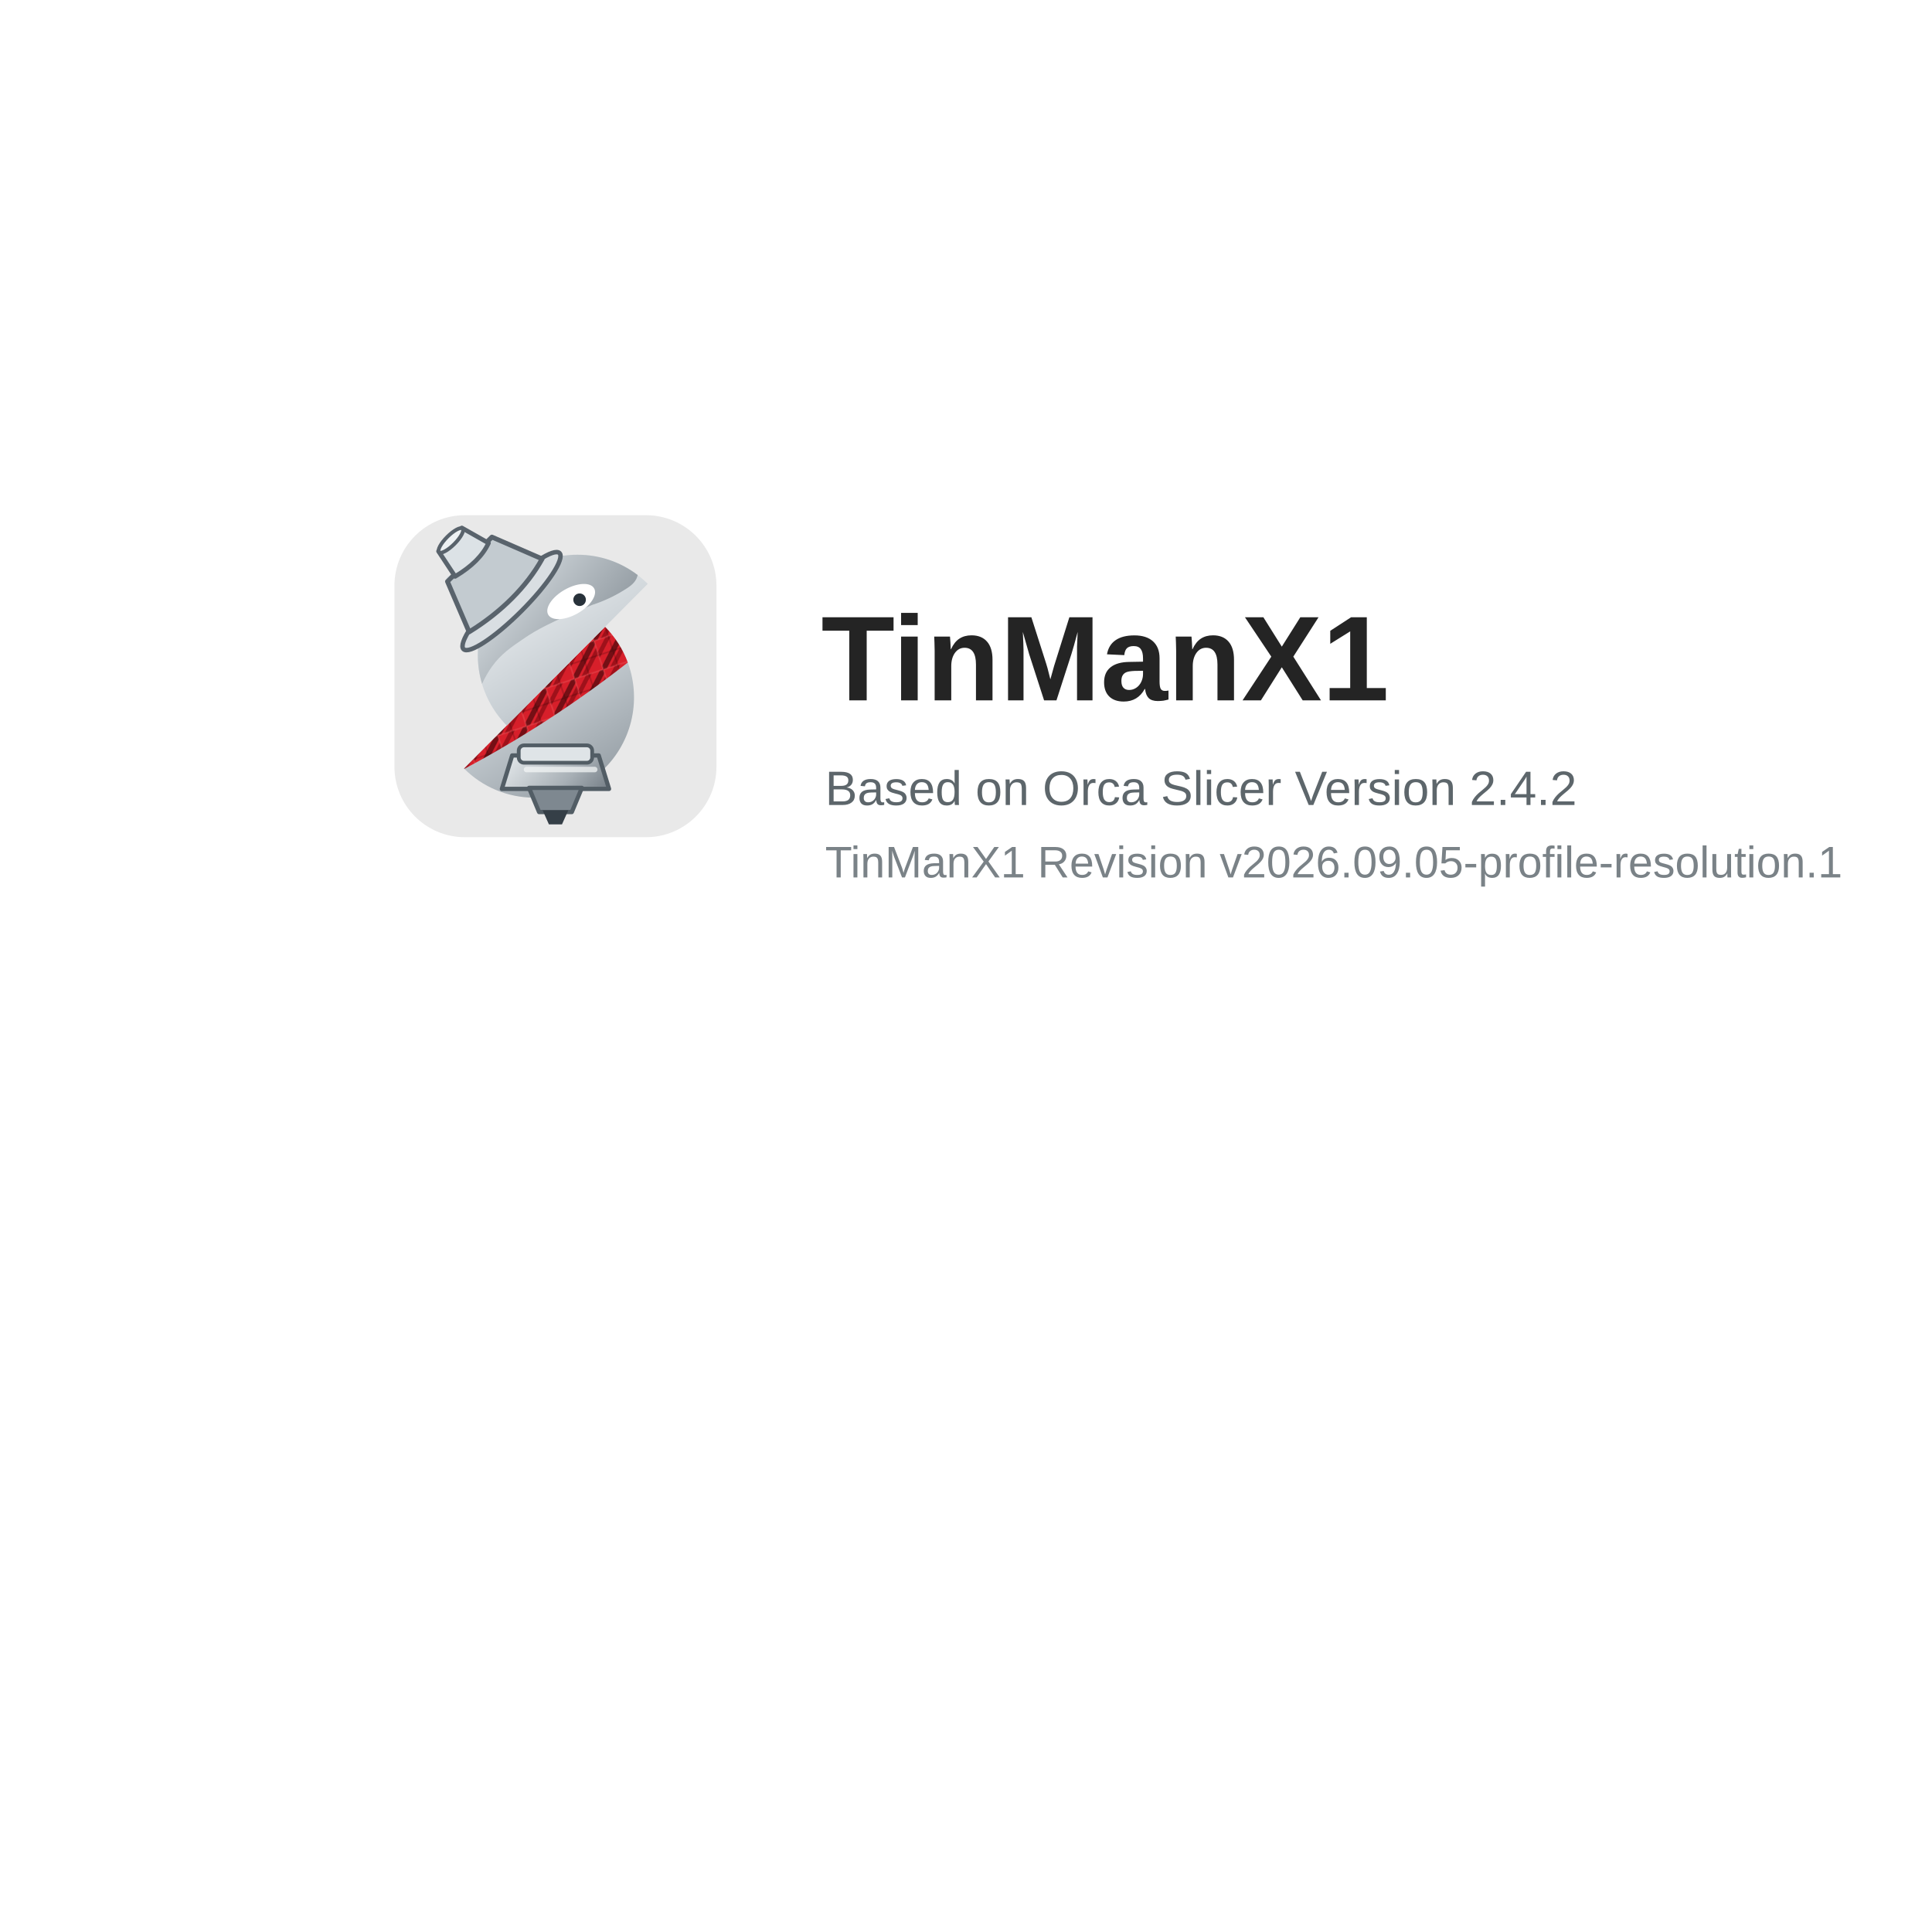
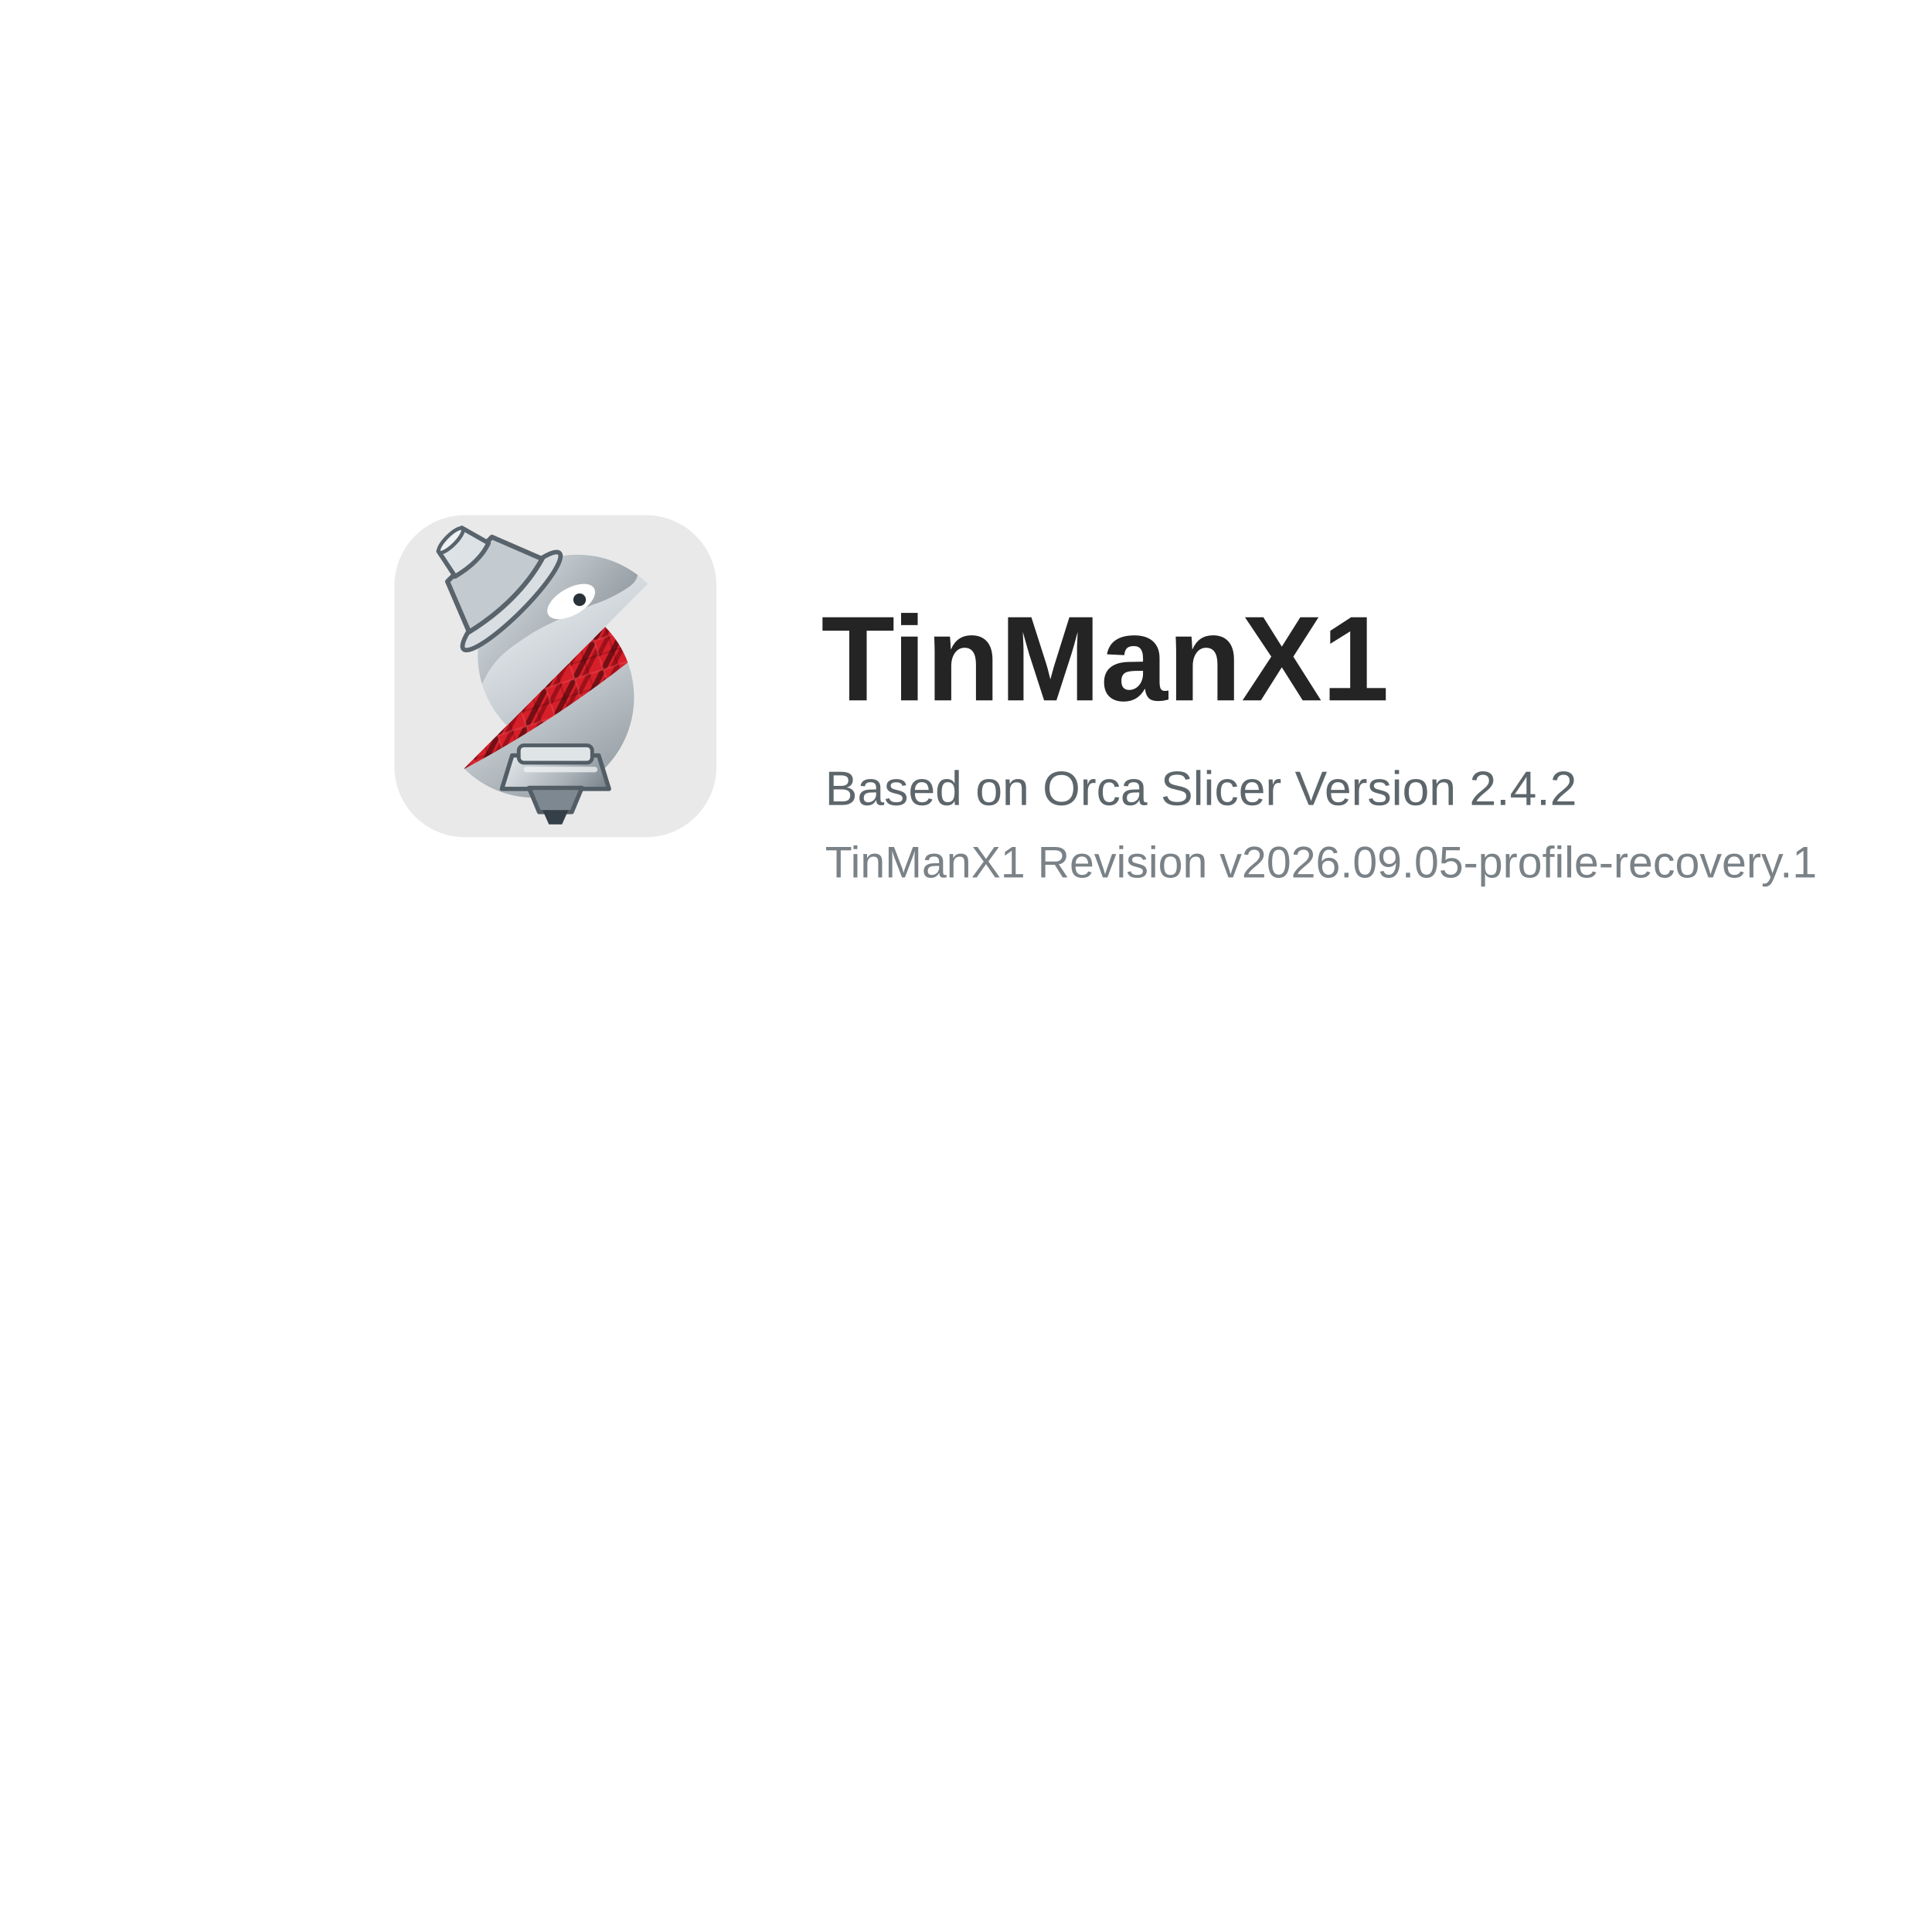
<svg xmlns="http://www.w3.org/2000/svg" width="480" height="480" viewBox="0 0 480 480">
  <defs>
    <linearGradient id="tmxSilver" x1="18" y1="8" x2="47" y2="55" gradientUnits="userSpaceOnUse">
      <stop offset="0" stop-color="#f7f9fa" />
      <stop offset=".52" stop-color="#c7ced3" />
      <stop offset="1" stop-color="#8d969d" />
    </linearGradient>
    <linearGradient id="tmxDarkSilver" x1="19" y1="10" x2="49" y2="35" gradientUnits="userSpaceOnUse">
      <stop offset="0" stop-color="#dce2e6" />
      <stop offset="1" stop-color="#6f7981" />
    </linearGradient>
    <linearGradient id="tmxNozzle" x1="24" y1="43" x2="43" y2="60" gradientUnits="userSpaceOnUse">
      <stop offset="0" stop-color="#eef2f4" />
      <stop offset=".55" stop-color="#a8b0b6" />
      <stop offset="1" stop-color="#59636c" />
    </linearGradient>
    <pattern id="tmxCarbonRed" width="6" height="6" patternUnits="userSpaceOnUse" patternTransform="rotate(-18)">
      <rect width="6" height="6" fill="#D71F2A" />
      <path d="M-2 1 1-2M0 6 6 0M5 8 8 5" fill="none" stroke="#250204" stroke-width="1.05" opacity=".55" />
      <path d="M-2 5 5-2M1 7 7 1" fill="none" stroke="#7c0810" stroke-width=".85" opacity=".62" />
      <path d="M0 0h6v6h-6z" fill="none" stroke="#f06a70" stroke-width=".35" opacity=".28" />
      <path d="M0 3h6M3 0v6" fill="none" stroke="#180102" stroke-width=".28" opacity=".22" />
    </pattern>
  </defs>
  <rect width="480" height="480" fill="#ffffff" />
  <g transform="translate(98 128)">
    <g transform="scale(1.25)">
      <rect width="64" height="64" rx="14" fill="#e9e9e9" />
      <path d="M13.84,50.354a19.7,19.7,0,0,0,13.883,5.79A19.944,19.944,0,0,0,41.858,22.182Z" fill="url(#tmxSilver)" />
      <path d="M41.858,22.181,13.84,50.354l.061.059A220.548,220.548,0,0,0,46.378,29.277a19.964,19.964,0,0,0-4.52-7.1" fill="url(#tmxCarbonRed)" />
      <path d="M36.381,7.856A19.943,19.943,0,0,0,22.327,41.818L50.345,13.646a19.693,19.693,0,0,0-13.964-5.79" fill="url(#tmxSilver)" />
      <path d="M36.381,7.856A19.636,19.636,0,0,0,26.04,10.782a22.742,22.742,0,0,0-5.91-.745,23.084,23.084,0,0,0-9.477,2.124.632.632,0,0,0,.129,1.191,13.52,13.52,0,0,1,8.069,5.137A20.06,20.06,0,0,0,17.41,33.534a19.873,19.873,0,0,1,2-3.488c1.819-2.5,3.743-3.8,6.585-5.723,2.093-1.416,5-3.077,13.359-6.512a28.421,28.421,0,0,0,6.12-2.821c1.4-.831,2.461-1.615,2.8-2.842.024-.086.045-.172.065-.256A19.655,19.655,0,0,0,36.381,7.856" fill="url(#tmxDarkSilver)" />
      <path d="M39.69,14.551c.727,1.285-.728,3.495-3.249,4.937s-5.154,1.569-5.88.284.727-3.495,3.248-4.937,5.154-1.569,5.881-.284" fill="#fff" />
      <circle cx="36.8" cy="16.8" r="1.25" fill="#28323a" />
      <g transform="translate(-17 1) rotate(-45 34.2 12.5) scale(1.05)">
        <ellipse cx="34.25" cy="18.4" rx="12.85" ry="2.65" fill="#d9dee2" stroke="#59636c" stroke-width=".85" />
        <path d="M28.3,7.2h11.9l3.8,9.65c-5.75,1.65-12.65,1.65-19.55,0Z" fill="#c3cbd0" stroke="#59636c" stroke-width=".9" stroke-linejoin="round" />
        <path d="M31.15,1.95h6.25l1.55,5.6c-2.45.9-5.4.9-8.95,0Z" fill="#dce2e6" stroke="#59636c" stroke-width=".85" stroke-linejoin="round" />
        <ellipse cx="34.25" cy="2.15" rx="3.15" ry=".95" fill="#eef2f4" stroke="#59636c" stroke-width=".7" />
      </g>
      <path d="M23.4,47.75h17.2l2.05,6.65H21.35Z" fill="url(#tmxNozzle)" stroke="#525d65" stroke-width=".85" stroke-linejoin="round" />
      <path d="M26.75,54.2h10.5l-2,4.8h-6.5Z" fill="#7e8890" stroke="#525d65" stroke-width=".85" stroke-linejoin="round" />
      <path d="M29.45,58.65h5.1l-1.25,2.8h-2.6Z" fill="#353f47" />
      <rect x="24.7" y="45.75" width="14.6" height="3.45" rx="1.05" fill="#dfe4e7" stroke="#525d65" stroke-width=".75" />
      <path d="M26.25,50.55h13.55" fill="none" stroke="#f4f6f7" stroke-width="1.1" stroke-linecap="round" opacity=".72" />
    </g>
    <text x="106" y="46" font-family="Arial, Helvetica, sans-serif" font-size="30" font-weight="700" fill="#242424">TinManX1</text>
    <text x="107" y="72" font-family="Arial, Helvetica, sans-serif" font-size="12" fill="#5d666b">Based on Orca Slicer Version 2.4.2</text>
-     <text x="107" y="90" font-family="Arial, Helvetica, sans-serif" font-size="11" fill="#7a8287">TinManX1 Revision v2026.09.05-profile-resolution.1</text>
+     <text x="107" y="90" font-family="Arial, Helvetica, sans-serif" font-size="11" fill="#7a8287">TinManX1 Revision v2026.09.05-profile-recovery.1</text>
  </g>
</svg>
